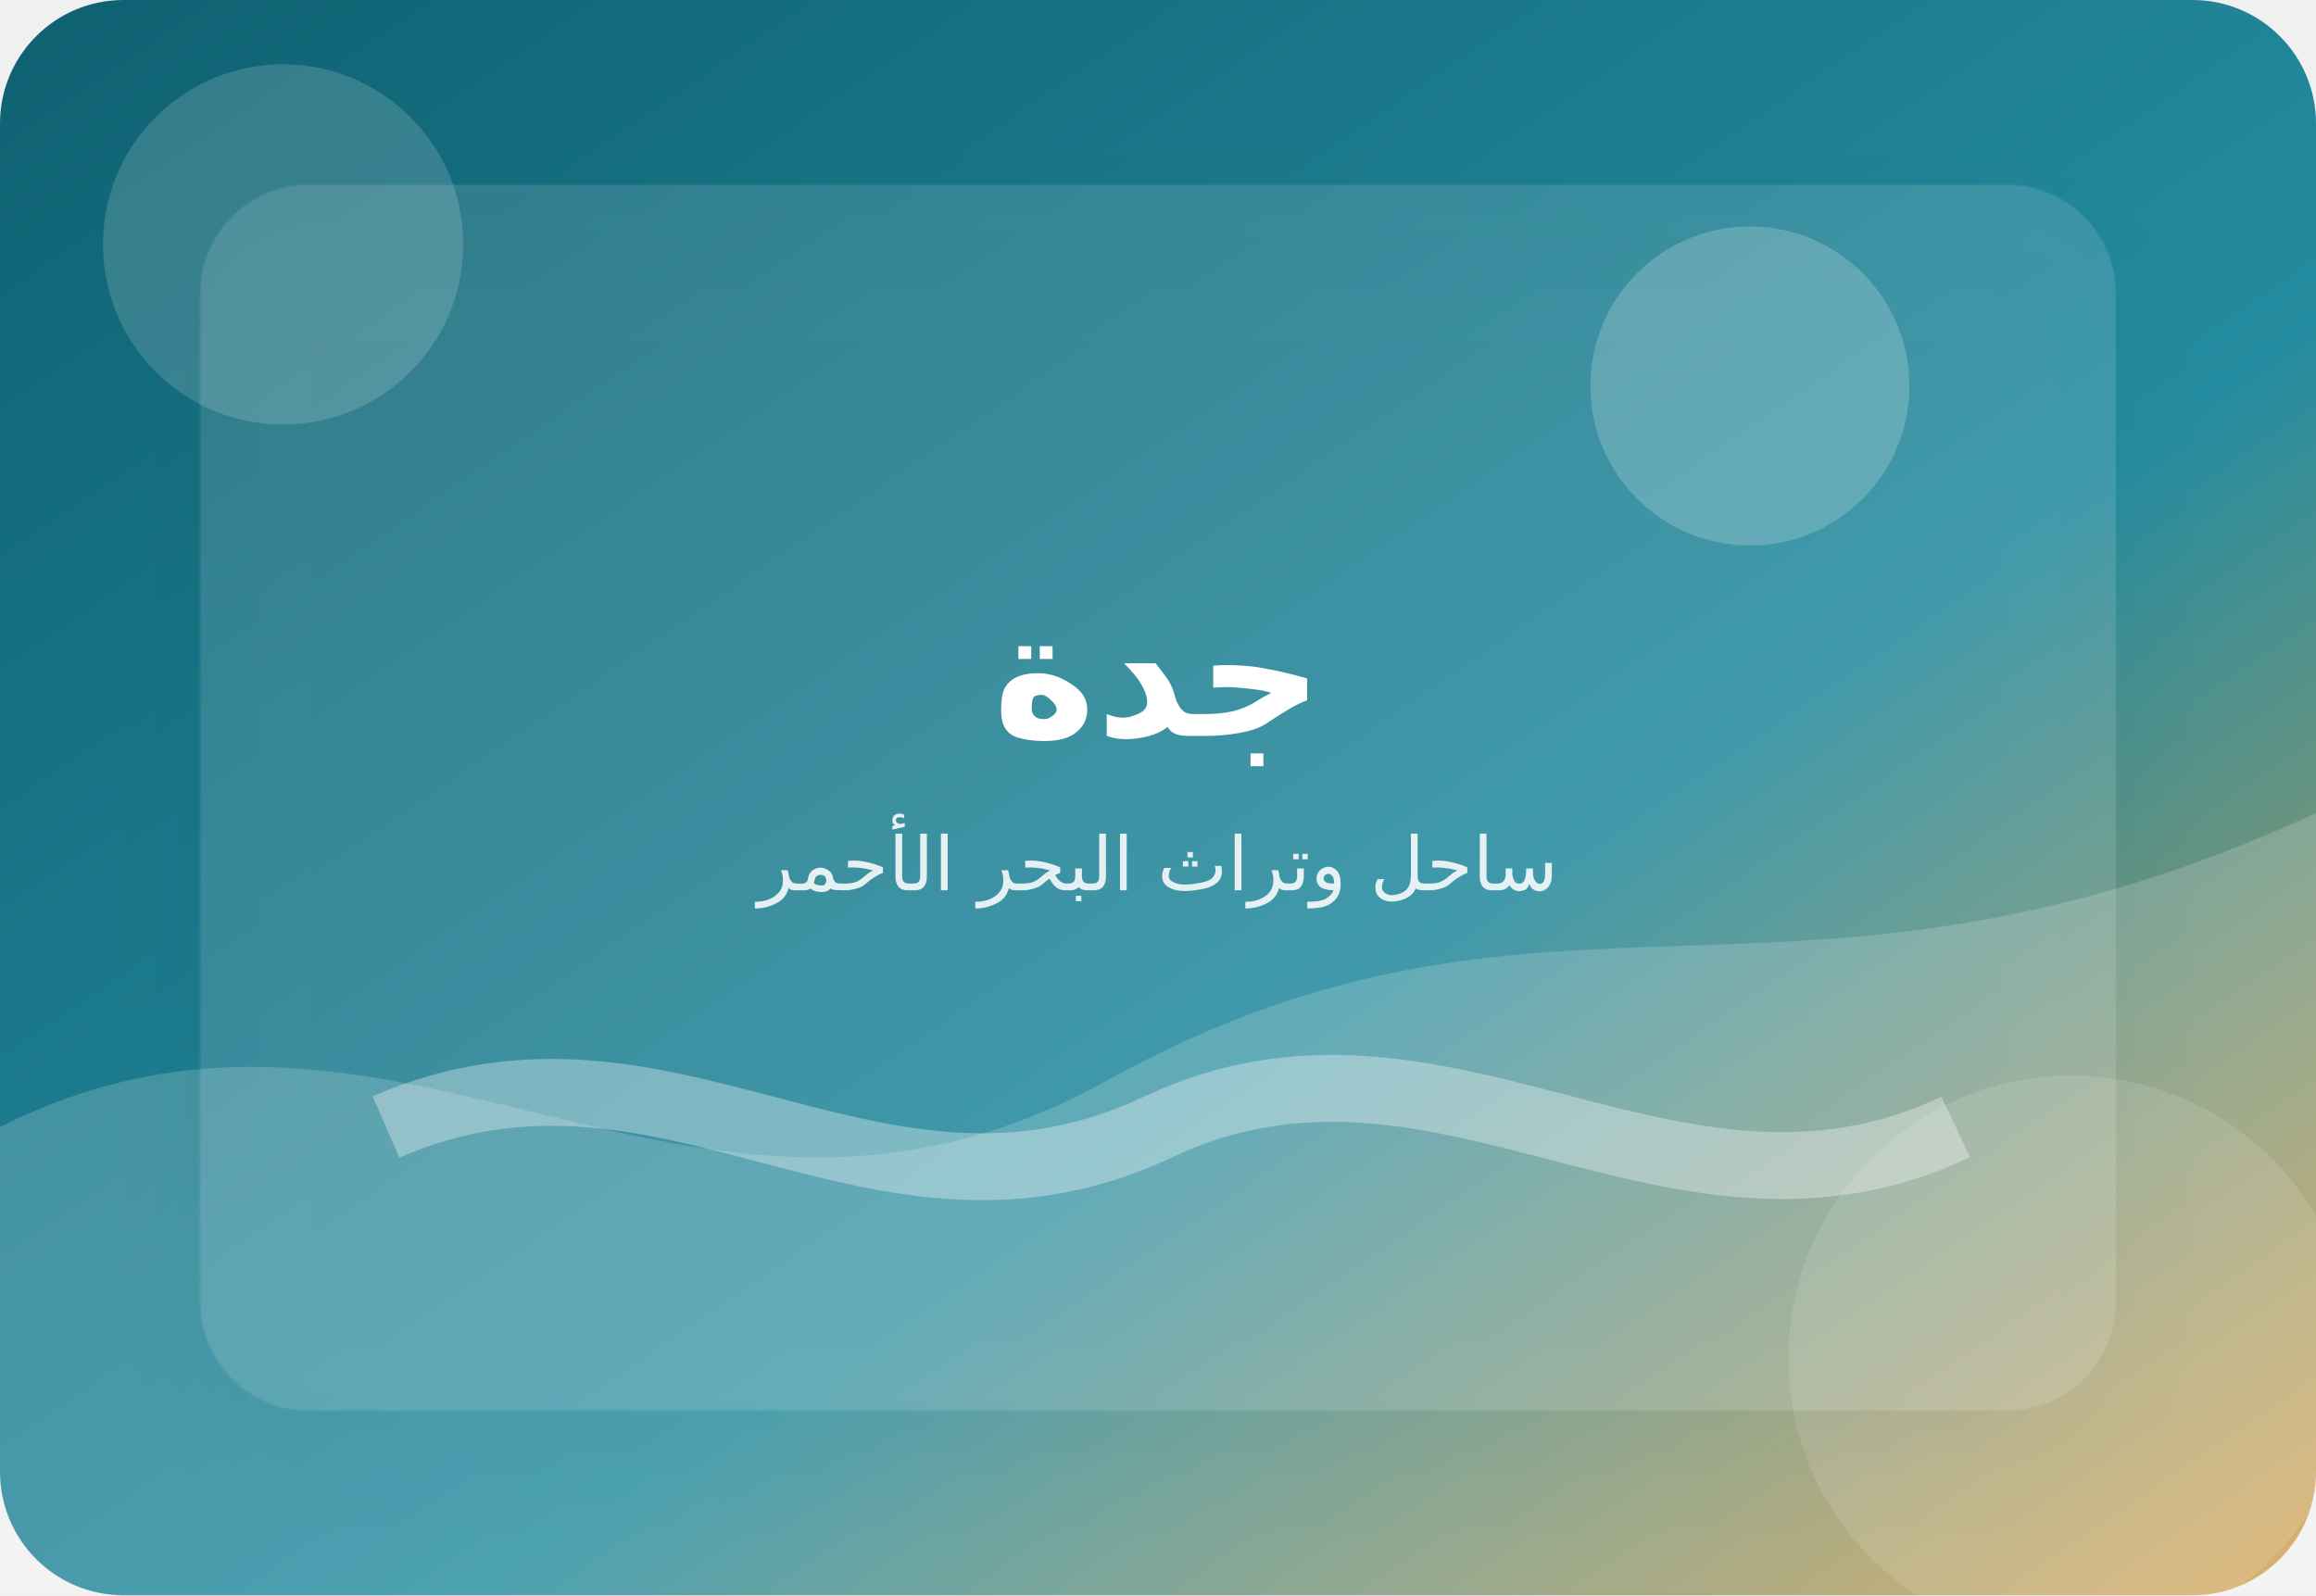
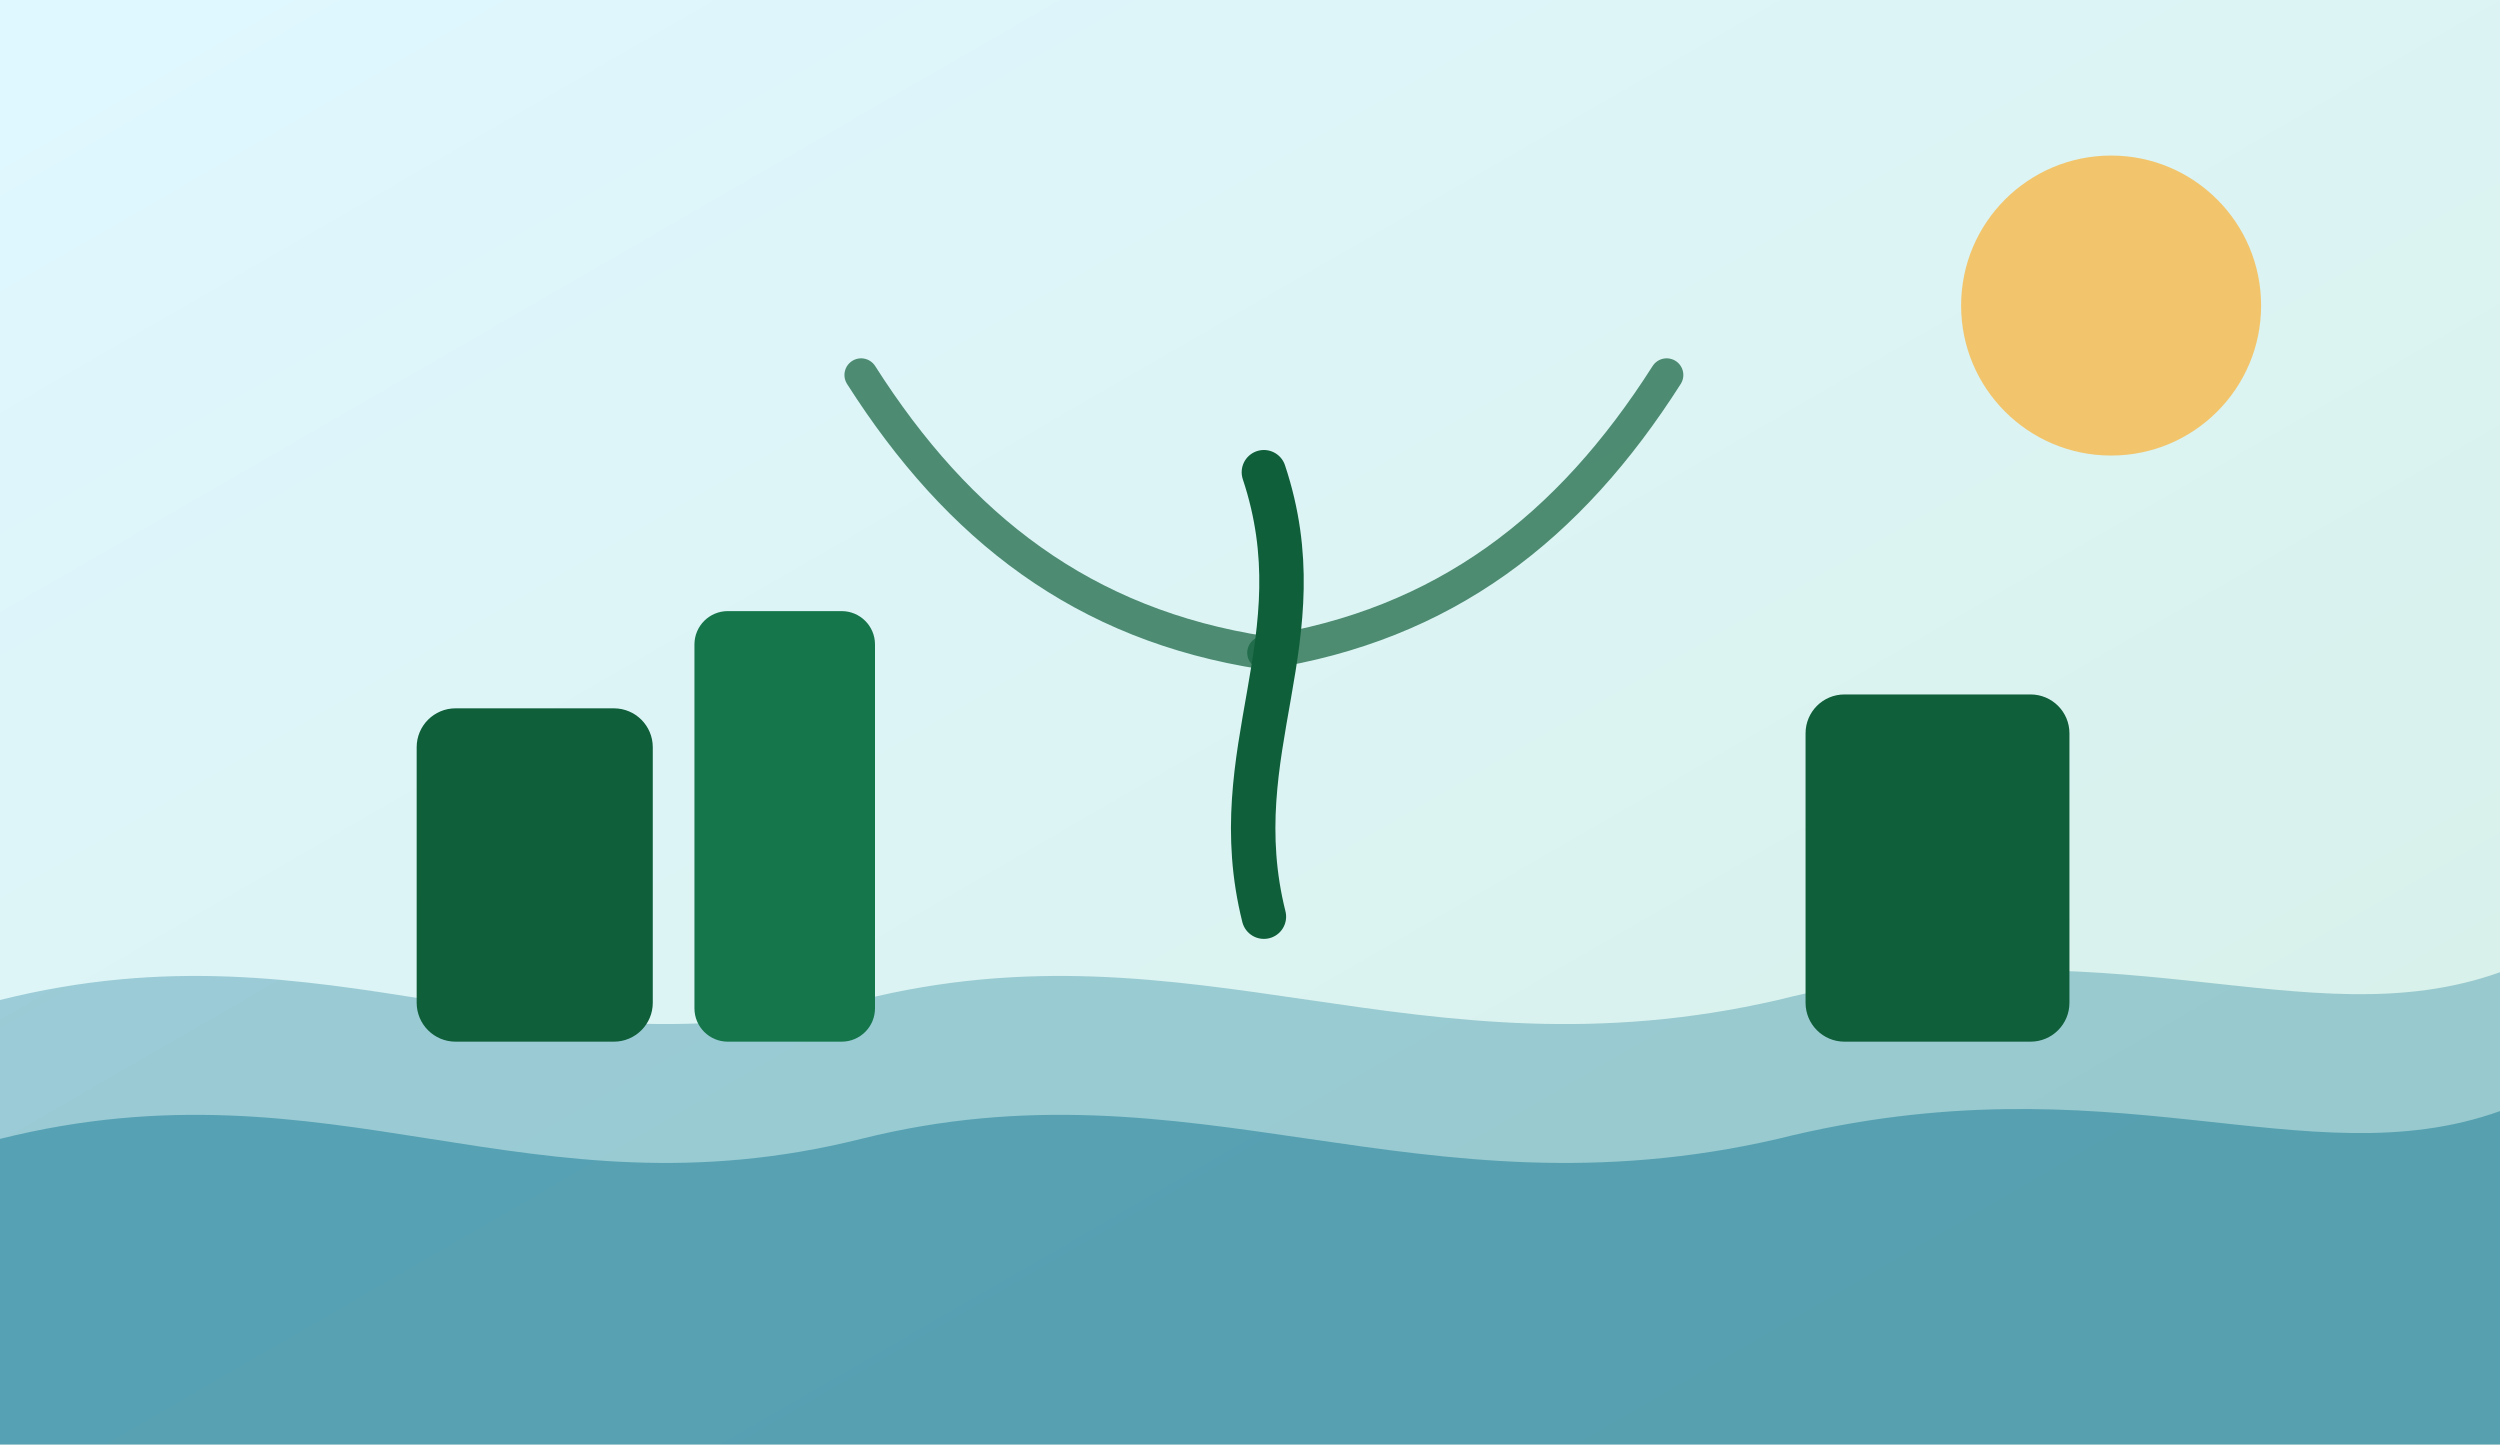
- <svg xmlns="http://www.w3.org/2000/svg" viewBox="0 0 900 620" role="img" aria-label="جدة">
+ <svg xmlns="http://www.w3.org/2000/svg" viewBox="0 0 900 520">
  <defs>
-     <linearGradient id="g" x1="0" y1="0" x2="1" y2="1">
-       <stop offset="0%" stop-color="#0e6070" />
-       <stop offset="60%" stop-color="#248ca0" />
-       <stop offset="100%" stop-color="#d8a04c" />
+     <linearGradient id="g" x1="0" x2="1" y1="0" y2="1">
+       <stop stop-color="#dff7ff" />
+       <stop offset="1" stop-color="#d8f0e7" />
    </linearGradient>
-     <filter id="shadow" x="-20%" y="-20%" width="140%" height="140%">
-       <feDropShadow dx="0" dy="18" stdDeviation="22" flood-color="#000" flood-opacity=".22" />
-     </filter>
  </defs>
-   <rect width="900" height="620" rx="48" fill="url(#g)" />
-   <circle cx="110" cy="95" r="70" fill="#fff" opacity=".16" />
-   <circle cx="805" cy="528" r="110" fill="#fff" opacity=".12" />
-   <path d="M0 438 C155 360 268 510 430 420 C602 325 696 410 900 316 L900 620 L0 620 Z" fill="#fff" opacity=".18" />
-   <path d="M150 438 C260 390 340 490 450 438 C560 386 650 490 760 438" stroke="#fff" stroke-width="26" fill="none" opacity=".34" />
-   <circle cx="680" cy="150" r="62" fill="#fff" opacity=".2" />
-   <g filter="url(#shadow)">
-     <rect x="78" y="72" width="744" height="476" rx="42" fill="#ffffff" opacity=".12" stroke="#ffffff" stroke-opacity=".34" />
-   </g>
-   <text x="450" y="286" text-anchor="middle" direction="rtl" unicode-bidi="bidi-override" font-family="Tahoma, Arial, sans-serif" font-size="68" font-weight="900" fill="#fff">جدة</text>
-   <text x="450" y="346" text-anchor="middle" direction="rtl" unicode-bidi="bidi-override" font-family="Tahoma, Arial, sans-serif" font-size="29" fill="#fff" opacity=".86">ساحل وتراث البحر الأحمر</text>
+   <rect width="900" height="520" fill="url(#g)" />
+   <circle cx="760" cy="110" r="54" fill="#f2c56d" />
+   <path d="M0 360 C120 330 190 390 310 360 C430 330 510 390 640 360 C760 330 830 375 900 350 L900 520 L0 520 Z" fill="#0e7490" opacity=".32" />
+   <path d="M0 410 C120 380 190 440 310 410 C430 380 510 440 640 410 C760 380 830 425 900 400 L900 520 L0 520 Z" fill="#0e7490" opacity=".48" />
+   <path d="M455 330 C440 270 475 230 455 170" fill="none" stroke="#0f5f3a" stroke-width="16" stroke-linecap="round" />
+   <path d="M455 235 C520 225 565 190 600 135" fill="none" stroke="#0f5f3a" stroke-width="12" stroke-linecap="round" opacity=".7" />
+   <path d="M455 235 C390 225 345 190 310 135" fill="none" stroke="#0f5f3a" stroke-width="12" stroke-linecap="round" opacity=".7" />
+   <rect x="150" y="255" width="85" height="120" rx="14" fill="#0f5f3a" />
+   <rect x="250" y="220" width="65" height="155" rx="12" fill="#15764b" />
+   <rect x="650" y="250" width="95" height="125" rx="14" fill="#0f5f3a" />
</svg>
